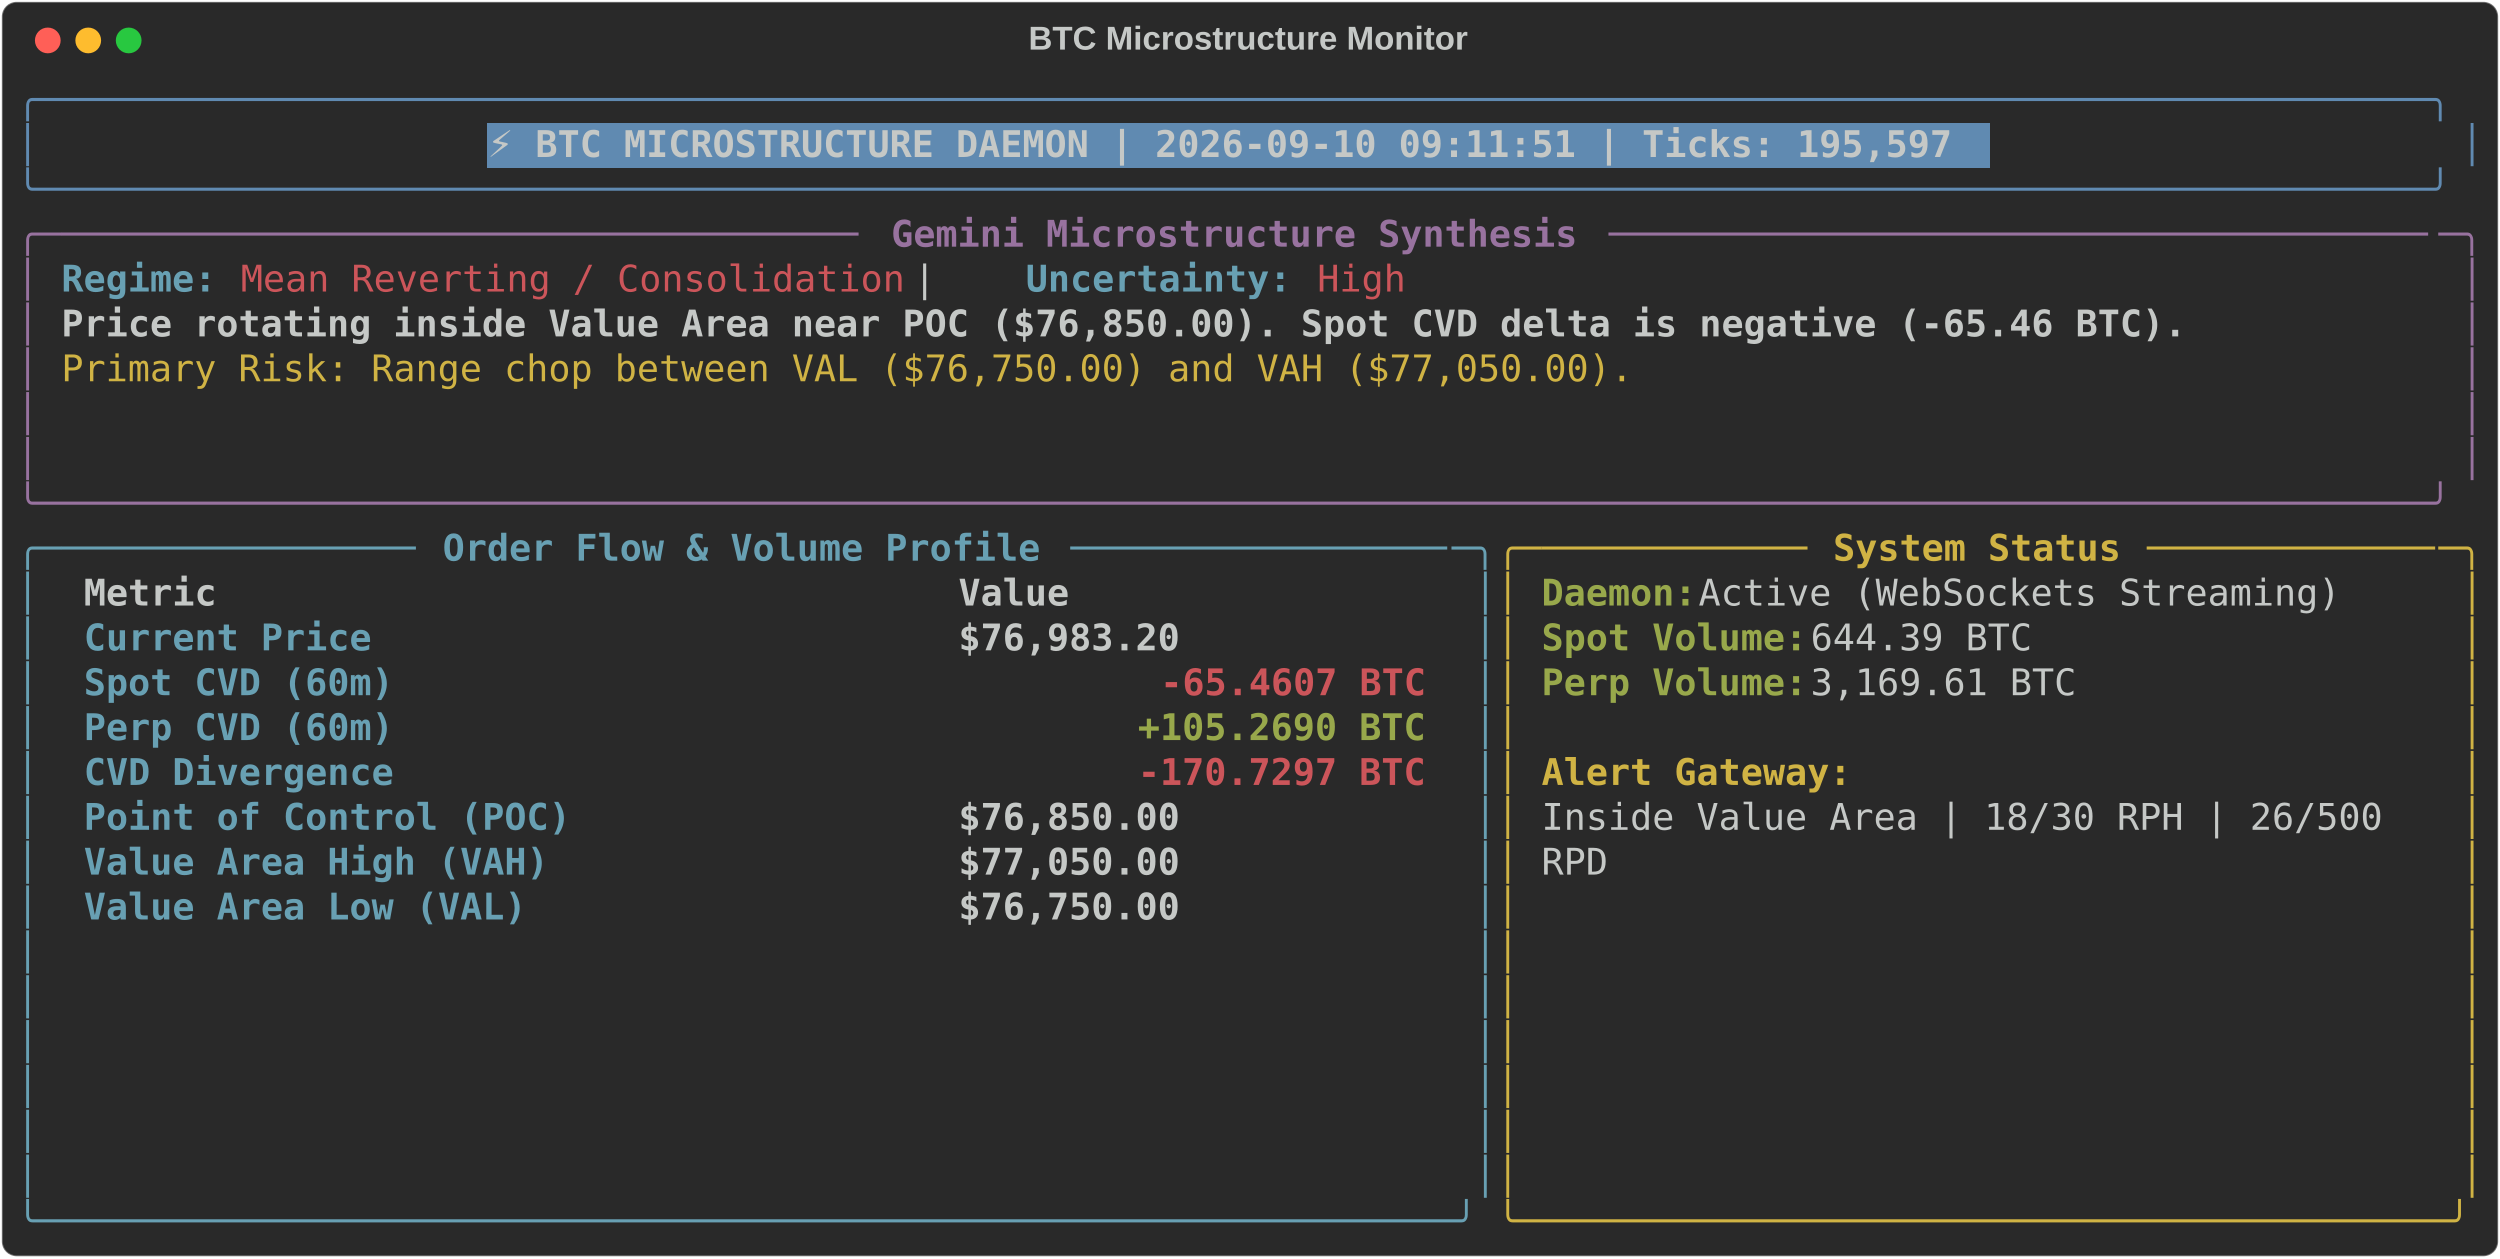
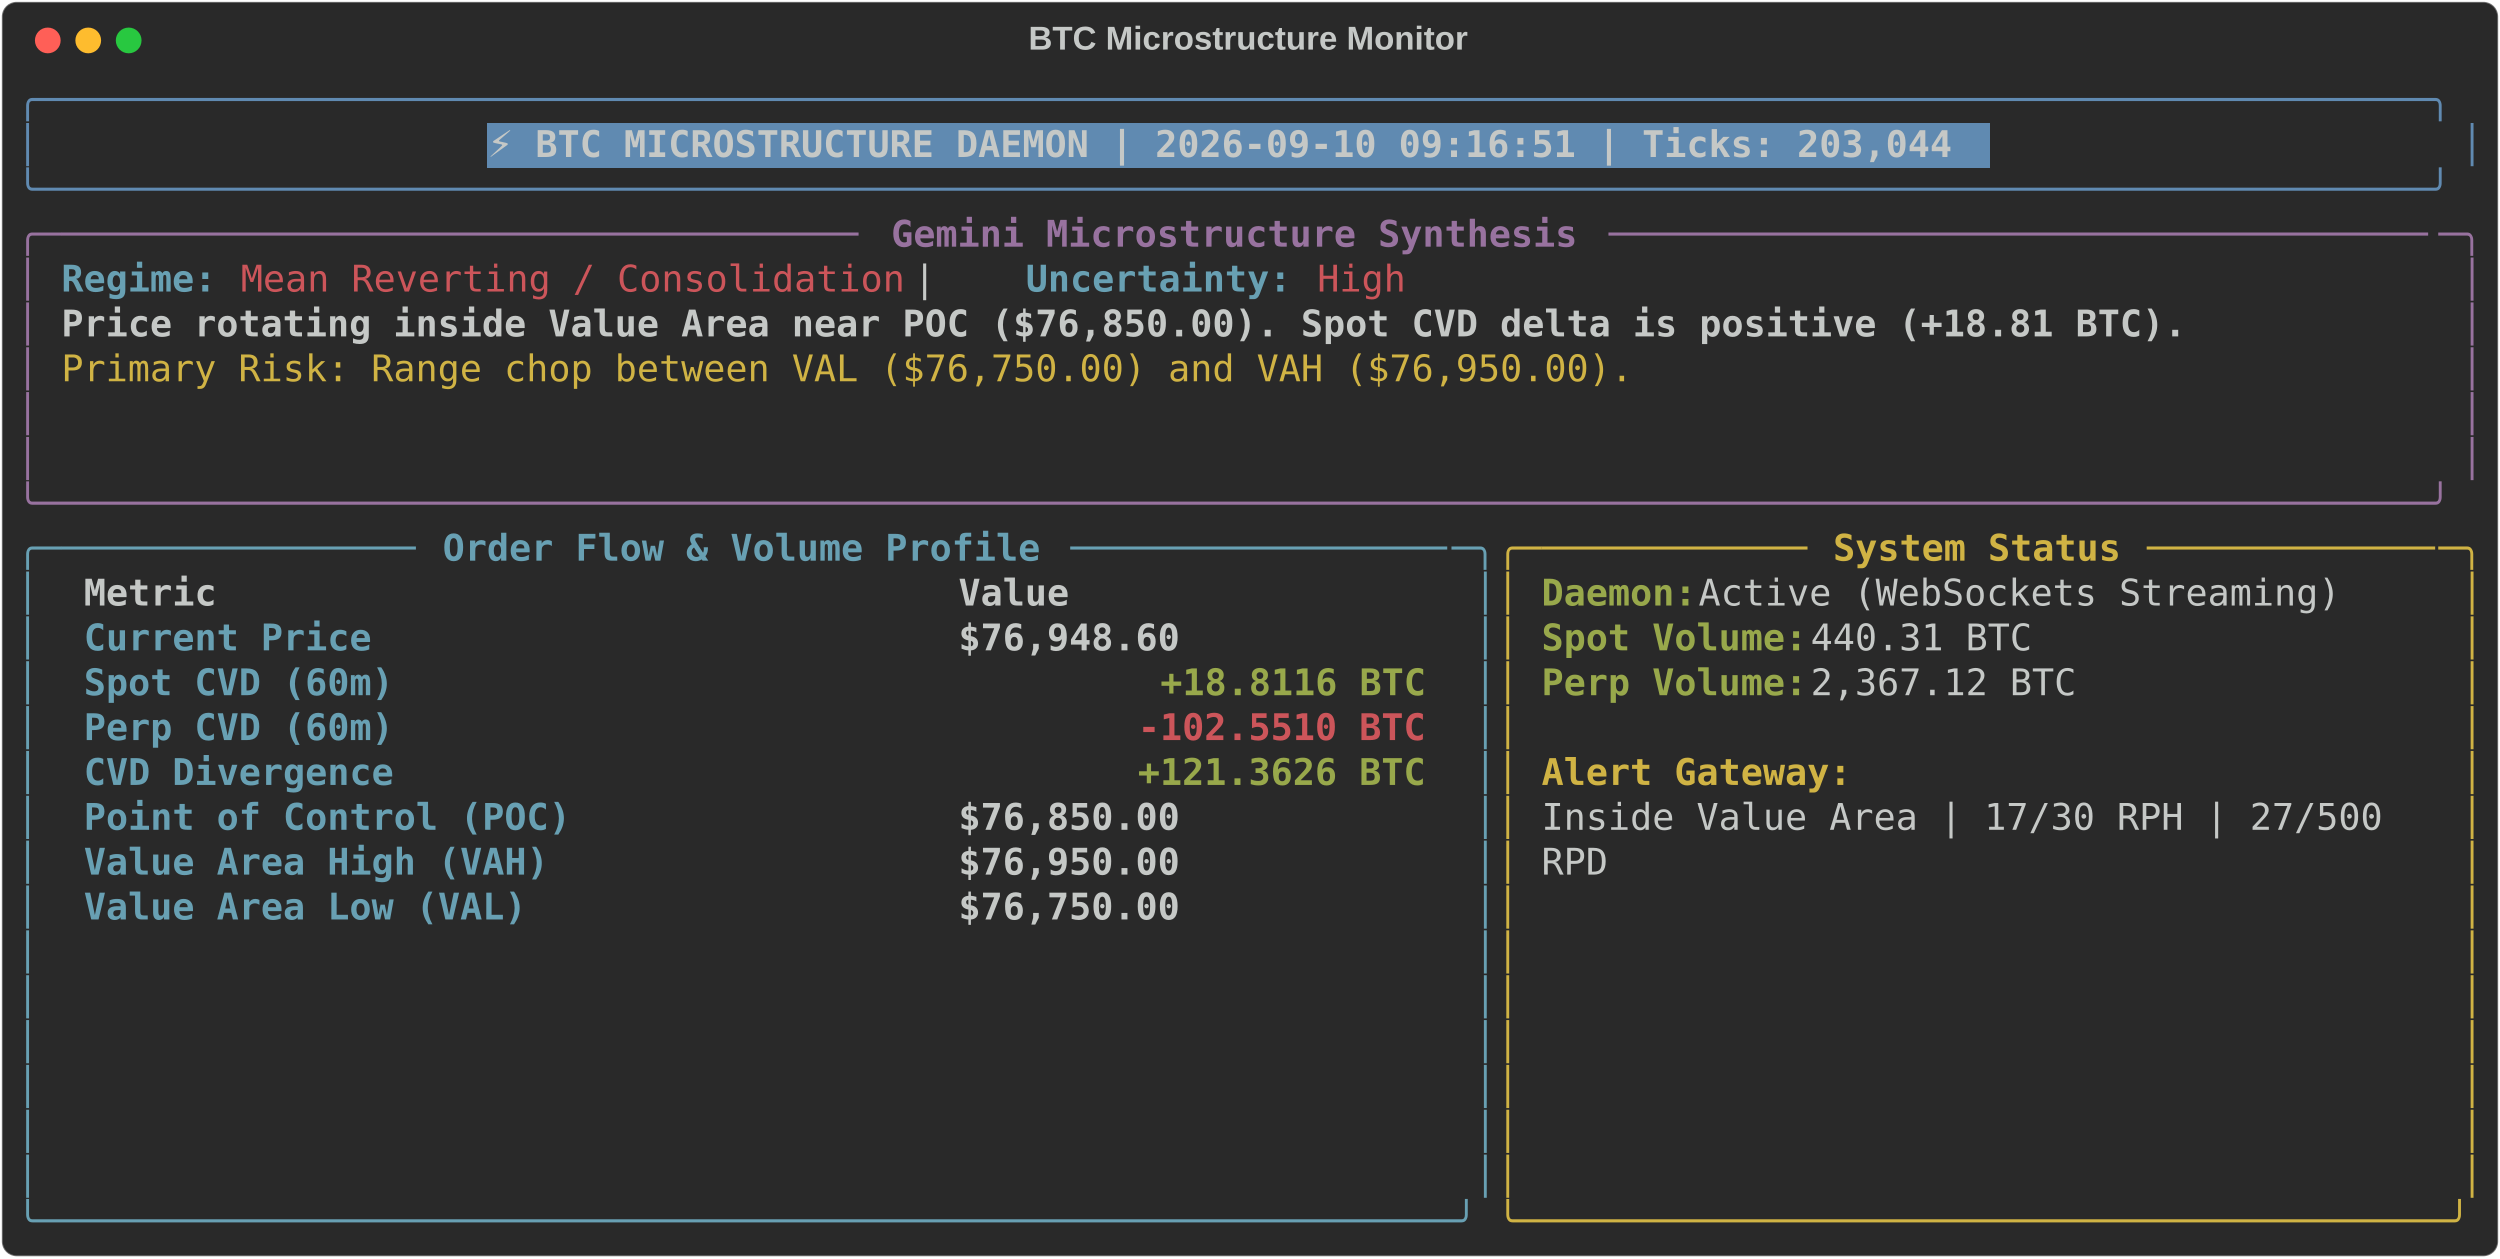
<svg xmlns="http://www.w3.org/2000/svg" class="rich-terminal" viewBox="0 0 1360 684.4">
  <style>

    @font-face {
        font-family: "Fira Code";
        src: local("FiraCode-Regular"),
                url("https://cdnjs.cloudflare.com/ajax/libs/firacode/6.2.0/woff2/FiraCode-Regular.woff2") format("woff2"),
                url("https://cdnjs.cloudflare.com/ajax/libs/firacode/6.2.0/woff/FiraCode-Regular.woff") format("woff");
        font-style: normal;
        font-weight: 400;
    }
    @font-face {
        font-family: "Fira Code";
        src: local("FiraCode-Bold"),
                url("https://cdnjs.cloudflare.com/ajax/libs/firacode/6.2.0/woff2/FiraCode-Bold.woff2") format("woff2"),
                url("https://cdnjs.cloudflare.com/ajax/libs/firacode/6.2.0/woff/FiraCode-Bold.woff") format("woff");
        font-style: bold;
        font-weight: 700;
    }

-     .terminal-762598257-matrix {
+     .terminal-4196422713-matrix {
        font-family: Fira Code, monospace;
        font-size: 20px;
        line-height: 24.4px;
        font-variant-east-asian: full-width;
    }

-     .terminal-762598257-title {
+     .terminal-4196422713-title {
        font-size: 18px;
        font-weight: bold;
        font-family: arial;
    }

-     .terminal-762598257-r1 { fill: #608ab1 }
- .terminal-762598257-r2 { fill: #c5c8c6 }
- .terminal-762598257-r3 { fill: #c5c8c6;font-weight: bold }
- .terminal-762598257-r4 { fill: #98729f }
- .terminal-762598257-r5 { fill: #98729f;font-weight: bold }
- .terminal-762598257-r6 { fill: #68a0b3;font-weight: bold }
- .terminal-762598257-r7 { fill: #cc555a }
- .terminal-762598257-r8 { fill: #d0b344 }
- .terminal-762598257-r9 { fill: #68a0b3 }
- .terminal-762598257-r10 { fill: #d0b344;font-weight: bold }
- .terminal-762598257-r11 { fill: #98a84b;font-weight: bold }
- .terminal-762598257-r12 { fill: #cc555a;font-weight: bold }
+     .terminal-4196422713-r1 { fill: #608ab1 }
+ .terminal-4196422713-r2 { fill: #c5c8c6 }
+ .terminal-4196422713-r3 { fill: #c5c8c6;font-weight: bold }
+ .terminal-4196422713-r4 { fill: #98729f }
+ .terminal-4196422713-r5 { fill: #98729f;font-weight: bold }
+ .terminal-4196422713-r6 { fill: #68a0b3;font-weight: bold }
+ .terminal-4196422713-r7 { fill: #cc555a }
+ .terminal-4196422713-r8 { fill: #d0b344 }
+ .terminal-4196422713-r9 { fill: #68a0b3 }
+ .terminal-4196422713-r10 { fill: #d0b344;font-weight: bold }
+ .terminal-4196422713-r11 { fill: #98a84b;font-weight: bold }
+ .terminal-4196422713-r12 { fill: #cc555a;font-weight: bold }
    </style>
  <defs>
-     <clipPath id="terminal-762598257-clip-terminal">
+     <clipPath id="terminal-4196422713-clip-terminal">
      <rect x="0" y="0" width="1341.0" height="633.4" />
    </clipPath>
-     <clipPath id="terminal-762598257-line-0">
+     <clipPath id="terminal-4196422713-line-0">
      <rect x="0" y="1.5" width="1342" height="24.65" />
    </clipPath>
-     <clipPath id="terminal-762598257-line-1">
+     <clipPath id="terminal-4196422713-line-1">
      <rect x="0" y="25.9" width="1342" height="24.65" />
    </clipPath>
-     <clipPath id="terminal-762598257-line-2">
+     <clipPath id="terminal-4196422713-line-2">
      <rect x="0" y="50.3" width="1342" height="24.65" />
    </clipPath>
-     <clipPath id="terminal-762598257-line-3">
+     <clipPath id="terminal-4196422713-line-3">
      <rect x="0" y="74.7" width="1342" height="24.65" />
    </clipPath>
-     <clipPath id="terminal-762598257-line-4">
+     <clipPath id="terminal-4196422713-line-4">
      <rect x="0" y="99.1" width="1342" height="24.65" />
    </clipPath>
-     <clipPath id="terminal-762598257-line-5">
+     <clipPath id="terminal-4196422713-line-5">
      <rect x="0" y="123.5" width="1342" height="24.65" />
    </clipPath>
-     <clipPath id="terminal-762598257-line-6">
+     <clipPath id="terminal-4196422713-line-6">
      <rect x="0" y="147.9" width="1342" height="24.65" />
    </clipPath>
-     <clipPath id="terminal-762598257-line-7">
+     <clipPath id="terminal-4196422713-line-7">
      <rect x="0" y="172.3" width="1342" height="24.65" />
    </clipPath>
-     <clipPath id="terminal-762598257-line-8">
+     <clipPath id="terminal-4196422713-line-8">
      <rect x="0" y="196.7" width="1342" height="24.65" />
    </clipPath>
-     <clipPath id="terminal-762598257-line-9">
+     <clipPath id="terminal-4196422713-line-9">
      <rect x="0" y="221.1" width="1342" height="24.65" />
    </clipPath>
-     <clipPath id="terminal-762598257-line-10">
+     <clipPath id="terminal-4196422713-line-10">
      <rect x="0" y="245.5" width="1342" height="24.65" />
    </clipPath>
-     <clipPath id="terminal-762598257-line-11">
+     <clipPath id="terminal-4196422713-line-11">
      <rect x="0" y="269.9" width="1342" height="24.65" />
    </clipPath>
-     <clipPath id="terminal-762598257-line-12">
+     <clipPath id="terminal-4196422713-line-12">
      <rect x="0" y="294.3" width="1342" height="24.65" />
    </clipPath>
-     <clipPath id="terminal-762598257-line-13">
+     <clipPath id="terminal-4196422713-line-13">
      <rect x="0" y="318.7" width="1342" height="24.65" />
    </clipPath>
-     <clipPath id="terminal-762598257-line-14">
+     <clipPath id="terminal-4196422713-line-14">
      <rect x="0" y="343.1" width="1342" height="24.65" />
    </clipPath>
-     <clipPath id="terminal-762598257-line-15">
+     <clipPath id="terminal-4196422713-line-15">
      <rect x="0" y="367.5" width="1342" height="24.65" />
    </clipPath>
-     <clipPath id="terminal-762598257-line-16">
+     <clipPath id="terminal-4196422713-line-16">
      <rect x="0" y="391.9" width="1342" height="24.65" />
    </clipPath>
-     <clipPath id="terminal-762598257-line-17">
+     <clipPath id="terminal-4196422713-line-17">
      <rect x="0" y="416.3" width="1342" height="24.65" />
    </clipPath>
-     <clipPath id="terminal-762598257-line-18">
+     <clipPath id="terminal-4196422713-line-18">
      <rect x="0" y="440.7" width="1342" height="24.65" />
    </clipPath>
-     <clipPath id="terminal-762598257-line-19">
+     <clipPath id="terminal-4196422713-line-19">
      <rect x="0" y="465.1" width="1342" height="24.65" />
    </clipPath>
-     <clipPath id="terminal-762598257-line-20">
+     <clipPath id="terminal-4196422713-line-20">
      <rect x="0" y="489.5" width="1342" height="24.65" />
    </clipPath>
-     <clipPath id="terminal-762598257-line-21">
+     <clipPath id="terminal-4196422713-line-21">
      <rect x="0" y="513.9" width="1342" height="24.65" />
    </clipPath>
-     <clipPath id="terminal-762598257-line-22">
+     <clipPath id="terminal-4196422713-line-22">
      <rect x="0" y="538.3" width="1342" height="24.65" />
    </clipPath>
-     <clipPath id="terminal-762598257-line-23">
+     <clipPath id="terminal-4196422713-line-23">
      <rect x="0" y="562.7" width="1342" height="24.65" />
    </clipPath>
-     <clipPath id="terminal-762598257-line-24">
+     <clipPath id="terminal-4196422713-line-24">
      <rect x="0" y="587.1" width="1342" height="24.65" />
    </clipPath>
  </defs>
  <rect fill="#292929" stroke="rgba(255,255,255,0.35)" stroke-width="1" x="1" y="1" width="1358" height="682.4" rx="8" />
-   <text class="terminal-762598257-title" fill="#c5c8c6" text-anchor="middle" x="679" y="27">BTC Microstructure Monitor</text>
+   <text class="terminal-4196422713-title" fill="#c5c8c6" text-anchor="middle" x="679" y="27">BTC Microstructure Monitor</text>
  <g transform="translate(26,22)">
    <circle cx="0" cy="0" r="7" fill="#ff5f57" />
    <circle cx="22" cy="0" r="7" fill="#febc2e" />
    <circle cx="44" cy="0" r="7" fill="#28c840" />
  </g>
-   <g transform="translate(9, 41)" clip-path="url(#terminal-762598257-clip-terminal)">
+   <g transform="translate(9, 41)" clip-path="url(#terminal-4196422713-clip-terminal)">
    <rect fill="#608ab1" x="256.2" y="25.9" width="817.4" height="24.65" shape-rendering="crispEdges" />
-     <g class="terminal-762598257-matrix">
-       <text class="terminal-762598257-r1" x="0" y="20" textLength="1342" clip-path="url(#terminal-762598257-line-0)">╭────────────────────────────────────────────────────────────────────────────────────────────────────────────╮</text>
-       <text class="terminal-762598257-r2" x="1342" y="20" textLength="12.2" clip-path="url(#terminal-762598257-line-0)">
- </text>
-       <text class="terminal-762598257-r1" x="0" y="44.4" textLength="12.2" clip-path="url(#terminal-762598257-line-1)">│</text>
-       <text class="terminal-762598257-r3" x="256.2" y="44.4" textLength="805.2" clip-path="url(#terminal-762598257-line-1)">⚡ BTC MICROSTRUCTURE DAEMON | 2026-09-10 09:11:51 | Ticks: 195,597</text>
-       <text class="terminal-762598257-r1" x="1329.8" y="44.4" textLength="12.2" clip-path="url(#terminal-762598257-line-1)">│</text>
-       <text class="terminal-762598257-r2" x="1342" y="44.4" textLength="12.2" clip-path="url(#terminal-762598257-line-1)">
- </text>
-       <text class="terminal-762598257-r1" x="0" y="68.8" textLength="1342" clip-path="url(#terminal-762598257-line-2)">╰────────────────────────────────────────────────────────────────────────────────────────────────────────────╯</text>
-       <text class="terminal-762598257-r2" x="1342" y="68.8" textLength="12.2" clip-path="url(#terminal-762598257-line-2)">
- </text>
-       <text class="terminal-762598257-r4" x="0" y="93.2" textLength="24.4" clip-path="url(#terminal-762598257-line-3)">╭─</text>
-       <text class="terminal-762598257-r4" x="24.4" y="93.2" textLength="439.2" clip-path="url(#terminal-762598257-line-3)">────────────────────────────────────</text>
-       <text class="terminal-762598257-r5" x="475.8" y="93.2" textLength="378.2" clip-path="url(#terminal-762598257-line-3)">Gemini Microstructure Synthesis</text>
-       <text class="terminal-762598257-r4" x="866.2" y="93.2" textLength="451.4" clip-path="url(#terminal-762598257-line-3)">─────────────────────────────────────</text>
-       <text class="terminal-762598257-r4" x="1317.6" y="93.2" textLength="24.4" clip-path="url(#terminal-762598257-line-3)">─╮</text>
-       <text class="terminal-762598257-r2" x="1342" y="93.2" textLength="12.2" clip-path="url(#terminal-762598257-line-3)">
- </text>
-       <text class="terminal-762598257-r4" x="0" y="117.6" textLength="12.2" clip-path="url(#terminal-762598257-line-4)">│</text>
-       <text class="terminal-762598257-r6" x="24.4" y="117.6" textLength="85.4" clip-path="url(#terminal-762598257-line-4)">Regime:</text>
-       <text class="terminal-762598257-r7" x="122" y="117.6" textLength="366" clip-path="url(#terminal-762598257-line-4)">Mean Reverting / Consolidation</text>
-       <text class="terminal-762598257-r2" x="488" y="117.6" textLength="61" clip-path="url(#terminal-762598257-line-4)">  |  </text>
-       <text class="terminal-762598257-r6" x="549" y="117.6" textLength="146.4" clip-path="url(#terminal-762598257-line-4)">Uncertainty:</text>
-       <text class="terminal-762598257-r7" x="707.6" y="117.6" textLength="48.8" clip-path="url(#terminal-762598257-line-4)">High</text>
-       <text class="terminal-762598257-r4" x="1329.8" y="117.6" textLength="12.2" clip-path="url(#terminal-762598257-line-4)">│</text>
-       <text class="terminal-762598257-r2" x="1342" y="117.6" textLength="12.2" clip-path="url(#terminal-762598257-line-4)">
- </text>
-       <text class="terminal-762598257-r4" x="0" y="142" textLength="12.2" clip-path="url(#terminal-762598257-line-5)">│</text>
-       <text class="terminal-762598257-r3" x="24.4" y="142" textLength="1171.2" clip-path="url(#terminal-762598257-line-5)">Price rotating inside Value Area near POC ($76,850.00). Spot CVD delta is negative (-65.46 BTC).</text>
-       <text class="terminal-762598257-r4" x="1329.8" y="142" textLength="12.2" clip-path="url(#terminal-762598257-line-5)">│</text>
-       <text class="terminal-762598257-r2" x="1342" y="142" textLength="12.2" clip-path="url(#terminal-762598257-line-5)">
- </text>
-       <text class="terminal-762598257-r4" x="0" y="166.4" textLength="12.2" clip-path="url(#terminal-762598257-line-6)">│</text>
-       <text class="terminal-762598257-r8" x="24.4" y="166.4" textLength="866.2" clip-path="url(#terminal-762598257-line-6)">Primary Risk: Range chop between VAL ($76,750.00) and VAH ($77,050.00).</text>
-       <text class="terminal-762598257-r4" x="1329.8" y="166.4" textLength="12.2" clip-path="url(#terminal-762598257-line-6)">│</text>
-       <text class="terminal-762598257-r2" x="1342" y="166.4" textLength="12.2" clip-path="url(#terminal-762598257-line-6)">
- </text>
-       <text class="terminal-762598257-r4" x="0" y="190.8" textLength="12.2" clip-path="url(#terminal-762598257-line-7)">│</text>
-       <text class="terminal-762598257-r4" x="1329.8" y="190.8" textLength="12.2" clip-path="url(#terminal-762598257-line-7)">│</text>
-       <text class="terminal-762598257-r2" x="1342" y="190.8" textLength="12.2" clip-path="url(#terminal-762598257-line-7)">
- </text>
-       <text class="terminal-762598257-r4" x="0" y="215.2" textLength="12.2" clip-path="url(#terminal-762598257-line-8)">│</text>
-       <text class="terminal-762598257-r4" x="1329.8" y="215.2" textLength="12.2" clip-path="url(#terminal-762598257-line-8)">│</text>
-       <text class="terminal-762598257-r2" x="1342" y="215.2" textLength="12.2" clip-path="url(#terminal-762598257-line-8)">
- </text>
-       <text class="terminal-762598257-r4" x="0" y="239.6" textLength="1342" clip-path="url(#terminal-762598257-line-9)">╰────────────────────────────────────────────────────────────────────────────────────────────────────────────╯</text>
-       <text class="terminal-762598257-r2" x="1342" y="239.6" textLength="12.2" clip-path="url(#terminal-762598257-line-9)">
- </text>
-       <text class="terminal-762598257-r9" x="0" y="264" textLength="24.4" clip-path="url(#terminal-762598257-line-10)">╭─</text>
-       <text class="terminal-762598257-r9" x="24.4" y="264" textLength="195.2" clip-path="url(#terminal-762598257-line-10)">────────────────</text>
-       <text class="terminal-762598257-r6" x="231.8" y="264" textLength="329.4" clip-path="url(#terminal-762598257-line-10)">Order Flow &amp; Volume Profile</text>
-       <text class="terminal-762598257-r9" x="573.4" y="264" textLength="207.4" clip-path="url(#terminal-762598257-line-10)">─────────────────</text>
-       <text class="terminal-762598257-r9" x="780.8" y="264" textLength="24.4" clip-path="url(#terminal-762598257-line-10)">─╮</text>
-       <text class="terminal-762598257-r8" x="805.2" y="264" textLength="24.4" clip-path="url(#terminal-762598257-line-10)">╭─</text>
-       <text class="terminal-762598257-r8" x="829.6" y="264" textLength="146.4" clip-path="url(#terminal-762598257-line-10)">────────────</text>
-       <text class="terminal-762598257-r10" x="988.2" y="264" textLength="158.6" clip-path="url(#terminal-762598257-line-10)">System Status</text>
-       <text class="terminal-762598257-r8" x="1159" y="264" textLength="158.6" clip-path="url(#terminal-762598257-line-10)">─────────────</text>
-       <text class="terminal-762598257-r8" x="1317.6" y="264" textLength="24.4" clip-path="url(#terminal-762598257-line-10)">─╮</text>
-       <text class="terminal-762598257-r2" x="1342" y="264" textLength="12.2" clip-path="url(#terminal-762598257-line-10)">
- </text>
-       <text class="terminal-762598257-r9" x="0" y="288.4" textLength="12.2" clip-path="url(#terminal-762598257-line-11)">│</text>
-       <text class="terminal-762598257-r3" x="36.6" y="288.4" textLength="451.4" clip-path="url(#terminal-762598257-line-11)">Metric                               </text>
-       <text class="terminal-762598257-r3" x="512.4" y="288.4" textLength="256.2" clip-path="url(#terminal-762598257-line-11)">                Value</text>
-       <text class="terminal-762598257-r9" x="793" y="288.4" textLength="12.2" clip-path="url(#terminal-762598257-line-11)">│</text>
-       <text class="terminal-762598257-r8" x="805.2" y="288.4" textLength="12.2" clip-path="url(#terminal-762598257-line-11)">│</text>
-       <text class="terminal-762598257-r11" x="829.6" y="288.4" textLength="85.4" clip-path="url(#terminal-762598257-line-11)">Daemon:</text>
-       <text class="terminal-762598257-r2" x="915" y="288.4" textLength="366" clip-path="url(#terminal-762598257-line-11)"> Active (WebSockets Streaming)</text>
-       <text class="terminal-762598257-r8" x="1329.8" y="288.4" textLength="12.2" clip-path="url(#terminal-762598257-line-11)">│</text>
-       <text class="terminal-762598257-r2" x="1342" y="288.4" textLength="12.2" clip-path="url(#terminal-762598257-line-11)">
- </text>
-       <text class="terminal-762598257-r9" x="0" y="312.8" textLength="12.2" clip-path="url(#terminal-762598257-line-12)">│</text>
-       <text class="terminal-762598257-r6" x="36.6" y="312.8" textLength="451.4" clip-path="url(#terminal-762598257-line-12)">Current Price                        </text>
-       <text class="terminal-762598257-r3" x="512.4" y="312.8" textLength="256.2" clip-path="url(#terminal-762598257-line-12)">           $76,983.20</text>
-       <text class="terminal-762598257-r9" x="793" y="312.8" textLength="12.2" clip-path="url(#terminal-762598257-line-12)">│</text>
-       <text class="terminal-762598257-r8" x="805.2" y="312.8" textLength="12.2" clip-path="url(#terminal-762598257-line-12)">│</text>
-       <text class="terminal-762598257-r11" x="829.6" y="312.8" textLength="146.4" clip-path="url(#terminal-762598257-line-12)">Spot Volume:</text>
-       <text class="terminal-762598257-r2" x="976" y="312.8" textLength="134.2" clip-path="url(#terminal-762598257-line-12)"> 644.39 BTC</text>
-       <text class="terminal-762598257-r8" x="1329.8" y="312.8" textLength="12.2" clip-path="url(#terminal-762598257-line-12)">│</text>
-       <text class="terminal-762598257-r2" x="1342" y="312.8" textLength="12.2" clip-path="url(#terminal-762598257-line-12)">
- </text>
-       <text class="terminal-762598257-r9" x="0" y="337.2" textLength="12.2" clip-path="url(#terminal-762598257-line-13)">│</text>
-       <text class="terminal-762598257-r6" x="36.6" y="337.2" textLength="451.4" clip-path="url(#terminal-762598257-line-13)">Spot CVD (60m)                       </text>
-       <text class="terminal-762598257-r12" x="622.2" y="337.2" textLength="146.4" clip-path="url(#terminal-762598257-line-13)">-65.4607 BTC</text>
-       <text class="terminal-762598257-r9" x="793" y="337.2" textLength="12.2" clip-path="url(#terminal-762598257-line-13)">│</text>
-       <text class="terminal-762598257-r8" x="805.2" y="337.2" textLength="12.2" clip-path="url(#terminal-762598257-line-13)">│</text>
-       <text class="terminal-762598257-r11" x="829.6" y="337.2" textLength="146.4" clip-path="url(#terminal-762598257-line-13)">Perp Volume:</text>
-       <text class="terminal-762598257-r2" x="976" y="337.2" textLength="158.6" clip-path="url(#terminal-762598257-line-13)"> 3,169.61 BTC</text>
-       <text class="terminal-762598257-r8" x="1329.8" y="337.2" textLength="12.2" clip-path="url(#terminal-762598257-line-13)">│</text>
-       <text class="terminal-762598257-r2" x="1342" y="337.2" textLength="12.2" clip-path="url(#terminal-762598257-line-13)">
- </text>
-       <text class="terminal-762598257-r9" x="0" y="361.6" textLength="12.2" clip-path="url(#terminal-762598257-line-14)">│</text>
-       <text class="terminal-762598257-r6" x="36.6" y="361.6" textLength="451.4" clip-path="url(#terminal-762598257-line-14)">Perp CVD (60m)                       </text>
-       <text class="terminal-762598257-r11" x="610" y="361.6" textLength="158.6" clip-path="url(#terminal-762598257-line-14)">+105.2690 BTC</text>
-       <text class="terminal-762598257-r9" x="793" y="361.6" textLength="12.2" clip-path="url(#terminal-762598257-line-14)">│</text>
-       <text class="terminal-762598257-r8" x="805.2" y="361.6" textLength="12.2" clip-path="url(#terminal-762598257-line-14)">│</text>
-       <text class="terminal-762598257-r8" x="1329.8" y="361.6" textLength="12.2" clip-path="url(#terminal-762598257-line-14)">│</text>
-       <text class="terminal-762598257-r2" x="1342" y="361.6" textLength="12.2" clip-path="url(#terminal-762598257-line-14)">
- </text>
-       <text class="terminal-762598257-r9" x="0" y="386" textLength="12.2" clip-path="url(#terminal-762598257-line-15)">│</text>
-       <text class="terminal-762598257-r6" x="36.6" y="386" textLength="451.4" clip-path="url(#terminal-762598257-line-15)">CVD Divergence                       </text>
-       <text class="terminal-762598257-r12" x="610" y="386" textLength="158.6" clip-path="url(#terminal-762598257-line-15)">-170.7297 BTC</text>
-       <text class="terminal-762598257-r9" x="793" y="386" textLength="12.2" clip-path="url(#terminal-762598257-line-15)">│</text>
-       <text class="terminal-762598257-r8" x="805.2" y="386" textLength="12.2" clip-path="url(#terminal-762598257-line-15)">│</text>
-       <text class="terminal-762598257-r10" x="829.6" y="386" textLength="170.8" clip-path="url(#terminal-762598257-line-15)">Alert Gateway:</text>
-       <text class="terminal-762598257-r8" x="1329.8" y="386" textLength="12.2" clip-path="url(#terminal-762598257-line-15)">│</text>
-       <text class="terminal-762598257-r2" x="1342" y="386" textLength="12.2" clip-path="url(#terminal-762598257-line-15)">
- </text>
-       <text class="terminal-762598257-r9" x="0" y="410.4" textLength="12.2" clip-path="url(#terminal-762598257-line-16)">│</text>
-       <text class="terminal-762598257-r6" x="36.6" y="410.4" textLength="451.4" clip-path="url(#terminal-762598257-line-16)">Point of Control (POC)               </text>
-       <text class="terminal-762598257-r3" x="512.4" y="410.4" textLength="256.2" clip-path="url(#terminal-762598257-line-16)">           $76,850.00</text>
-       <text class="terminal-762598257-r9" x="793" y="410.4" textLength="12.2" clip-path="url(#terminal-762598257-line-16)">│</text>
-       <text class="terminal-762598257-r8" x="805.2" y="410.4" textLength="12.2" clip-path="url(#terminal-762598257-line-16)">│</text>
-       <text class="terminal-762598257-r2" x="829.6" y="410.4" textLength="475.8" clip-path="url(#terminal-762598257-line-16)">Inside Value Area | 18/30 RPH | 26/500 </text>
-       <text class="terminal-762598257-r8" x="1329.8" y="410.4" textLength="12.2" clip-path="url(#terminal-762598257-line-16)">│</text>
-       <text class="terminal-762598257-r2" x="1342" y="410.4" textLength="12.2" clip-path="url(#terminal-762598257-line-16)">
- </text>
-       <text class="terminal-762598257-r9" x="0" y="434.8" textLength="12.2" clip-path="url(#terminal-762598257-line-17)">│</text>
-       <text class="terminal-762598257-r6" x="36.6" y="434.8" textLength="451.4" clip-path="url(#terminal-762598257-line-17)">Value Area High (VAH)                </text>
-       <text class="terminal-762598257-r3" x="512.4" y="434.8" textLength="256.2" clip-path="url(#terminal-762598257-line-17)">           $77,050.00</text>
-       <text class="terminal-762598257-r9" x="793" y="434.8" textLength="12.2" clip-path="url(#terminal-762598257-line-17)">│</text>
-       <text class="terminal-762598257-r8" x="805.2" y="434.8" textLength="12.2" clip-path="url(#terminal-762598257-line-17)">│</text>
-       <text class="terminal-762598257-r2" x="829.6" y="434.8" textLength="36.6" clip-path="url(#terminal-762598257-line-17)">RPD</text>
-       <text class="terminal-762598257-r8" x="1329.8" y="434.8" textLength="12.2" clip-path="url(#terminal-762598257-line-17)">│</text>
-       <text class="terminal-762598257-r2" x="1342" y="434.8" textLength="12.2" clip-path="url(#terminal-762598257-line-17)">
- </text>
-       <text class="terminal-762598257-r9" x="0" y="459.2" textLength="12.2" clip-path="url(#terminal-762598257-line-18)">│</text>
-       <text class="terminal-762598257-r6" x="36.6" y="459.2" textLength="451.4" clip-path="url(#terminal-762598257-line-18)">Value Area Low (VAL)                 </text>
-       <text class="terminal-762598257-r3" x="512.4" y="459.2" textLength="256.2" clip-path="url(#terminal-762598257-line-18)">           $76,750.00</text>
-       <text class="terminal-762598257-r9" x="793" y="459.2" textLength="12.2" clip-path="url(#terminal-762598257-line-18)">│</text>
-       <text class="terminal-762598257-r8" x="805.2" y="459.2" textLength="12.2" clip-path="url(#terminal-762598257-line-18)">│</text>
-       <text class="terminal-762598257-r8" x="1329.8" y="459.2" textLength="12.2" clip-path="url(#terminal-762598257-line-18)">│</text>
-       <text class="terminal-762598257-r2" x="1342" y="459.2" textLength="12.2" clip-path="url(#terminal-762598257-line-18)">
- </text>
-       <text class="terminal-762598257-r9" x="0" y="483.6" textLength="12.2" clip-path="url(#terminal-762598257-line-19)">│</text>
-       <text class="terminal-762598257-r9" x="793" y="483.6" textLength="12.2" clip-path="url(#terminal-762598257-line-19)">│</text>
-       <text class="terminal-762598257-r8" x="805.2" y="483.6" textLength="12.2" clip-path="url(#terminal-762598257-line-19)">│</text>
-       <text class="terminal-762598257-r8" x="1329.8" y="483.6" textLength="12.2" clip-path="url(#terminal-762598257-line-19)">│</text>
-       <text class="terminal-762598257-r2" x="1342" y="483.6" textLength="12.2" clip-path="url(#terminal-762598257-line-19)">
- </text>
-       <text class="terminal-762598257-r9" x="0" y="508" textLength="12.2" clip-path="url(#terminal-762598257-line-20)">│</text>
-       <text class="terminal-762598257-r9" x="793" y="508" textLength="12.2" clip-path="url(#terminal-762598257-line-20)">│</text>
-       <text class="terminal-762598257-r8" x="805.2" y="508" textLength="12.2" clip-path="url(#terminal-762598257-line-20)">│</text>
-       <text class="terminal-762598257-r8" x="1329.8" y="508" textLength="12.2" clip-path="url(#terminal-762598257-line-20)">│</text>
-       <text class="terminal-762598257-r2" x="1342" y="508" textLength="12.2" clip-path="url(#terminal-762598257-line-20)">
- </text>
-       <text class="terminal-762598257-r9" x="0" y="532.4" textLength="12.2" clip-path="url(#terminal-762598257-line-21)">│</text>
-       <text class="terminal-762598257-r9" x="793" y="532.4" textLength="12.2" clip-path="url(#terminal-762598257-line-21)">│</text>
-       <text class="terminal-762598257-r8" x="805.2" y="532.4" textLength="12.2" clip-path="url(#terminal-762598257-line-21)">│</text>
-       <text class="terminal-762598257-r8" x="1329.8" y="532.4" textLength="12.2" clip-path="url(#terminal-762598257-line-21)">│</text>
-       <text class="terminal-762598257-r2" x="1342" y="532.4" textLength="12.2" clip-path="url(#terminal-762598257-line-21)">
- </text>
-       <text class="terminal-762598257-r9" x="0" y="556.8" textLength="12.2" clip-path="url(#terminal-762598257-line-22)">│</text>
-       <text class="terminal-762598257-r9" x="793" y="556.8" textLength="12.2" clip-path="url(#terminal-762598257-line-22)">│</text>
-       <text class="terminal-762598257-r8" x="805.2" y="556.8" textLength="12.2" clip-path="url(#terminal-762598257-line-22)">│</text>
-       <text class="terminal-762598257-r8" x="1329.8" y="556.8" textLength="12.2" clip-path="url(#terminal-762598257-line-22)">│</text>
-       <text class="terminal-762598257-r2" x="1342" y="556.8" textLength="12.2" clip-path="url(#terminal-762598257-line-22)">
- </text>
-       <text class="terminal-762598257-r9" x="0" y="581.2" textLength="12.2" clip-path="url(#terminal-762598257-line-23)">│</text>
-       <text class="terminal-762598257-r9" x="793" y="581.2" textLength="12.2" clip-path="url(#terminal-762598257-line-23)">│</text>
-       <text class="terminal-762598257-r8" x="805.2" y="581.2" textLength="12.2" clip-path="url(#terminal-762598257-line-23)">│</text>
-       <text class="terminal-762598257-r8" x="1329.8" y="581.2" textLength="12.2" clip-path="url(#terminal-762598257-line-23)">│</text>
-       <text class="terminal-762598257-r2" x="1342" y="581.2" textLength="12.2" clip-path="url(#terminal-762598257-line-23)">
- </text>
-       <text class="terminal-762598257-r9" x="0" y="605.6" textLength="12.2" clip-path="url(#terminal-762598257-line-24)">│</text>
-       <text class="terminal-762598257-r9" x="793" y="605.6" textLength="12.2" clip-path="url(#terminal-762598257-line-24)">│</text>
-       <text class="terminal-762598257-r8" x="805.2" y="605.6" textLength="12.2" clip-path="url(#terminal-762598257-line-24)">│</text>
-       <text class="terminal-762598257-r8" x="1329.8" y="605.6" textLength="12.2" clip-path="url(#terminal-762598257-line-24)">│</text>
-       <text class="terminal-762598257-r2" x="1342" y="605.6" textLength="12.2" clip-path="url(#terminal-762598257-line-24)">
- </text>
-       <text class="terminal-762598257-r9" x="0" y="630" textLength="805.2" clip-path="url(#terminal-762598257-line-25)">╰────────────────────────────────────────────────────────────────╯</text>
-       <text class="terminal-762598257-r8" x="805.2" y="630" textLength="536.8" clip-path="url(#terminal-762598257-line-25)">╰──────────────────────────────────────────╯</text>
-       <text class="terminal-762598257-r2" x="1342" y="630" textLength="12.2" clip-path="url(#terminal-762598257-line-25)">
+     <g class="terminal-4196422713-matrix">
+       <text class="terminal-4196422713-r1" x="0" y="20" textLength="1342" clip-path="url(#terminal-4196422713-line-0)">╭────────────────────────────────────────────────────────────────────────────────────────────────────────────╮</text>
+       <text class="terminal-4196422713-r2" x="1342" y="20" textLength="12.2" clip-path="url(#terminal-4196422713-line-0)">
+ </text>
+       <text class="terminal-4196422713-r1" x="0" y="44.4" textLength="12.2" clip-path="url(#terminal-4196422713-line-1)">│</text>
+       <text class="terminal-4196422713-r3" x="256.2" y="44.4" textLength="805.2" clip-path="url(#terminal-4196422713-line-1)">⚡ BTC MICROSTRUCTURE DAEMON | 2026-09-10 09:16:51 | Ticks: 203,044</text>
+       <text class="terminal-4196422713-r1" x="1329.8" y="44.4" textLength="12.2" clip-path="url(#terminal-4196422713-line-1)">│</text>
+       <text class="terminal-4196422713-r2" x="1342" y="44.4" textLength="12.2" clip-path="url(#terminal-4196422713-line-1)">
+ </text>
+       <text class="terminal-4196422713-r1" x="0" y="68.8" textLength="1342" clip-path="url(#terminal-4196422713-line-2)">╰────────────────────────────────────────────────────────────────────────────────────────────────────────────╯</text>
+       <text class="terminal-4196422713-r2" x="1342" y="68.8" textLength="12.2" clip-path="url(#terminal-4196422713-line-2)">
+ </text>
+       <text class="terminal-4196422713-r4" x="0" y="93.2" textLength="24.4" clip-path="url(#terminal-4196422713-line-3)">╭─</text>
+       <text class="terminal-4196422713-r4" x="24.4" y="93.2" textLength="439.2" clip-path="url(#terminal-4196422713-line-3)">────────────────────────────────────</text>
+       <text class="terminal-4196422713-r5" x="475.8" y="93.2" textLength="378.2" clip-path="url(#terminal-4196422713-line-3)">Gemini Microstructure Synthesis</text>
+       <text class="terminal-4196422713-r4" x="866.2" y="93.2" textLength="451.4" clip-path="url(#terminal-4196422713-line-3)">─────────────────────────────────────</text>
+       <text class="terminal-4196422713-r4" x="1317.6" y="93.2" textLength="24.4" clip-path="url(#terminal-4196422713-line-3)">─╮</text>
+       <text class="terminal-4196422713-r2" x="1342" y="93.2" textLength="12.2" clip-path="url(#terminal-4196422713-line-3)">
+ </text>
+       <text class="terminal-4196422713-r4" x="0" y="117.6" textLength="12.2" clip-path="url(#terminal-4196422713-line-4)">│</text>
+       <text class="terminal-4196422713-r6" x="24.4" y="117.6" textLength="85.4" clip-path="url(#terminal-4196422713-line-4)">Regime:</text>
+       <text class="terminal-4196422713-r7" x="122" y="117.6" textLength="366" clip-path="url(#terminal-4196422713-line-4)">Mean Reverting / Consolidation</text>
+       <text class="terminal-4196422713-r2" x="488" y="117.6" textLength="61" clip-path="url(#terminal-4196422713-line-4)">  |  </text>
+       <text class="terminal-4196422713-r6" x="549" y="117.6" textLength="146.4" clip-path="url(#terminal-4196422713-line-4)">Uncertainty:</text>
+       <text class="terminal-4196422713-r7" x="707.6" y="117.6" textLength="48.8" clip-path="url(#terminal-4196422713-line-4)">High</text>
+       <text class="terminal-4196422713-r4" x="1329.8" y="117.6" textLength="12.2" clip-path="url(#terminal-4196422713-line-4)">│</text>
+       <text class="terminal-4196422713-r2" x="1342" y="117.6" textLength="12.2" clip-path="url(#terminal-4196422713-line-4)">
+ </text>
+       <text class="terminal-4196422713-r4" x="0" y="142" textLength="12.2" clip-path="url(#terminal-4196422713-line-5)">│</text>
+       <text class="terminal-4196422713-r3" x="24.4" y="142" textLength="1171.2" clip-path="url(#terminal-4196422713-line-5)">Price rotating inside Value Area near POC ($76,850.00). Spot CVD delta is positive (+18.81 BTC).</text>
+       <text class="terminal-4196422713-r4" x="1329.8" y="142" textLength="12.2" clip-path="url(#terminal-4196422713-line-5)">│</text>
+       <text class="terminal-4196422713-r2" x="1342" y="142" textLength="12.2" clip-path="url(#terminal-4196422713-line-5)">
+ </text>
+       <text class="terminal-4196422713-r4" x="0" y="166.4" textLength="12.2" clip-path="url(#terminal-4196422713-line-6)">│</text>
+       <text class="terminal-4196422713-r8" x="24.4" y="166.4" textLength="866.2" clip-path="url(#terminal-4196422713-line-6)">Primary Risk: Range chop between VAL ($76,750.00) and VAH ($76,950.00).</text>
+       <text class="terminal-4196422713-r4" x="1329.8" y="166.4" textLength="12.2" clip-path="url(#terminal-4196422713-line-6)">│</text>
+       <text class="terminal-4196422713-r2" x="1342" y="166.4" textLength="12.2" clip-path="url(#terminal-4196422713-line-6)">
+ </text>
+       <text class="terminal-4196422713-r4" x="0" y="190.8" textLength="12.2" clip-path="url(#terminal-4196422713-line-7)">│</text>
+       <text class="terminal-4196422713-r4" x="1329.8" y="190.8" textLength="12.2" clip-path="url(#terminal-4196422713-line-7)">│</text>
+       <text class="terminal-4196422713-r2" x="1342" y="190.8" textLength="12.2" clip-path="url(#terminal-4196422713-line-7)">
+ </text>
+       <text class="terminal-4196422713-r4" x="0" y="215.2" textLength="12.2" clip-path="url(#terminal-4196422713-line-8)">│</text>
+       <text class="terminal-4196422713-r4" x="1329.8" y="215.2" textLength="12.2" clip-path="url(#terminal-4196422713-line-8)">│</text>
+       <text class="terminal-4196422713-r2" x="1342" y="215.2" textLength="12.2" clip-path="url(#terminal-4196422713-line-8)">
+ </text>
+       <text class="terminal-4196422713-r4" x="0" y="239.6" textLength="1342" clip-path="url(#terminal-4196422713-line-9)">╰────────────────────────────────────────────────────────────────────────────────────────────────────────────╯</text>
+       <text class="terminal-4196422713-r2" x="1342" y="239.6" textLength="12.2" clip-path="url(#terminal-4196422713-line-9)">
+ </text>
+       <text class="terminal-4196422713-r9" x="0" y="264" textLength="24.4" clip-path="url(#terminal-4196422713-line-10)">╭─</text>
+       <text class="terminal-4196422713-r9" x="24.4" y="264" textLength="195.2" clip-path="url(#terminal-4196422713-line-10)">────────────────</text>
+       <text class="terminal-4196422713-r6" x="231.8" y="264" textLength="329.4" clip-path="url(#terminal-4196422713-line-10)">Order Flow &amp; Volume Profile</text>
+       <text class="terminal-4196422713-r9" x="573.4" y="264" textLength="207.4" clip-path="url(#terminal-4196422713-line-10)">─────────────────</text>
+       <text class="terminal-4196422713-r9" x="780.8" y="264" textLength="24.4" clip-path="url(#terminal-4196422713-line-10)">─╮</text>
+       <text class="terminal-4196422713-r8" x="805.2" y="264" textLength="24.4" clip-path="url(#terminal-4196422713-line-10)">╭─</text>
+       <text class="terminal-4196422713-r8" x="829.6" y="264" textLength="146.4" clip-path="url(#terminal-4196422713-line-10)">────────────</text>
+       <text class="terminal-4196422713-r10" x="988.2" y="264" textLength="158.6" clip-path="url(#terminal-4196422713-line-10)">System Status</text>
+       <text class="terminal-4196422713-r8" x="1159" y="264" textLength="158.6" clip-path="url(#terminal-4196422713-line-10)">─────────────</text>
+       <text class="terminal-4196422713-r8" x="1317.6" y="264" textLength="24.4" clip-path="url(#terminal-4196422713-line-10)">─╮</text>
+       <text class="terminal-4196422713-r2" x="1342" y="264" textLength="12.2" clip-path="url(#terminal-4196422713-line-10)">
+ </text>
+       <text class="terminal-4196422713-r9" x="0" y="288.4" textLength="12.2" clip-path="url(#terminal-4196422713-line-11)">│</text>
+       <text class="terminal-4196422713-r3" x="36.6" y="288.4" textLength="451.4" clip-path="url(#terminal-4196422713-line-11)">Metric                               </text>
+       <text class="terminal-4196422713-r3" x="512.4" y="288.4" textLength="256.2" clip-path="url(#terminal-4196422713-line-11)">                Value</text>
+       <text class="terminal-4196422713-r9" x="793" y="288.4" textLength="12.2" clip-path="url(#terminal-4196422713-line-11)">│</text>
+       <text class="terminal-4196422713-r8" x="805.2" y="288.4" textLength="12.2" clip-path="url(#terminal-4196422713-line-11)">│</text>
+       <text class="terminal-4196422713-r11" x="829.6" y="288.4" textLength="85.4" clip-path="url(#terminal-4196422713-line-11)">Daemon:</text>
+       <text class="terminal-4196422713-r2" x="915" y="288.4" textLength="366" clip-path="url(#terminal-4196422713-line-11)"> Active (WebSockets Streaming)</text>
+       <text class="terminal-4196422713-r8" x="1329.8" y="288.4" textLength="12.2" clip-path="url(#terminal-4196422713-line-11)">│</text>
+       <text class="terminal-4196422713-r2" x="1342" y="288.4" textLength="12.2" clip-path="url(#terminal-4196422713-line-11)">
+ </text>
+       <text class="terminal-4196422713-r9" x="0" y="312.8" textLength="12.2" clip-path="url(#terminal-4196422713-line-12)">│</text>
+       <text class="terminal-4196422713-r6" x="36.6" y="312.8" textLength="451.4" clip-path="url(#terminal-4196422713-line-12)">Current Price                        </text>
+       <text class="terminal-4196422713-r3" x="512.4" y="312.8" textLength="256.2" clip-path="url(#terminal-4196422713-line-12)">           $76,948.60</text>
+       <text class="terminal-4196422713-r9" x="793" y="312.8" textLength="12.2" clip-path="url(#terminal-4196422713-line-12)">│</text>
+       <text class="terminal-4196422713-r8" x="805.2" y="312.8" textLength="12.2" clip-path="url(#terminal-4196422713-line-12)">│</text>
+       <text class="terminal-4196422713-r11" x="829.6" y="312.8" textLength="146.4" clip-path="url(#terminal-4196422713-line-12)">Spot Volume:</text>
+       <text class="terminal-4196422713-r2" x="976" y="312.8" textLength="134.2" clip-path="url(#terminal-4196422713-line-12)"> 440.31 BTC</text>
+       <text class="terminal-4196422713-r8" x="1329.8" y="312.8" textLength="12.2" clip-path="url(#terminal-4196422713-line-12)">│</text>
+       <text class="terminal-4196422713-r2" x="1342" y="312.8" textLength="12.2" clip-path="url(#terminal-4196422713-line-12)">
+ </text>
+       <text class="terminal-4196422713-r9" x="0" y="337.2" textLength="12.2" clip-path="url(#terminal-4196422713-line-13)">│</text>
+       <text class="terminal-4196422713-r6" x="36.6" y="337.2" textLength="451.4" clip-path="url(#terminal-4196422713-line-13)">Spot CVD (60m)                       </text>
+       <text class="terminal-4196422713-r11" x="622.2" y="337.2" textLength="146.4" clip-path="url(#terminal-4196422713-line-13)">+18.8116 BTC</text>
+       <text class="terminal-4196422713-r9" x="793" y="337.2" textLength="12.2" clip-path="url(#terminal-4196422713-line-13)">│</text>
+       <text class="terminal-4196422713-r8" x="805.2" y="337.2" textLength="12.2" clip-path="url(#terminal-4196422713-line-13)">│</text>
+       <text class="terminal-4196422713-r11" x="829.6" y="337.2" textLength="146.4" clip-path="url(#terminal-4196422713-line-13)">Perp Volume:</text>
+       <text class="terminal-4196422713-r2" x="976" y="337.2" textLength="158.6" clip-path="url(#terminal-4196422713-line-13)"> 2,367.12 BTC</text>
+       <text class="terminal-4196422713-r8" x="1329.8" y="337.2" textLength="12.2" clip-path="url(#terminal-4196422713-line-13)">│</text>
+       <text class="terminal-4196422713-r2" x="1342" y="337.2" textLength="12.2" clip-path="url(#terminal-4196422713-line-13)">
+ </text>
+       <text class="terminal-4196422713-r9" x="0" y="361.6" textLength="12.2" clip-path="url(#terminal-4196422713-line-14)">│</text>
+       <text class="terminal-4196422713-r6" x="36.6" y="361.6" textLength="451.4" clip-path="url(#terminal-4196422713-line-14)">Perp CVD (60m)                       </text>
+       <text class="terminal-4196422713-r12" x="610" y="361.6" textLength="158.6" clip-path="url(#terminal-4196422713-line-14)">-102.5510 BTC</text>
+       <text class="terminal-4196422713-r9" x="793" y="361.6" textLength="12.2" clip-path="url(#terminal-4196422713-line-14)">│</text>
+       <text class="terminal-4196422713-r8" x="805.2" y="361.6" textLength="12.2" clip-path="url(#terminal-4196422713-line-14)">│</text>
+       <text class="terminal-4196422713-r8" x="1329.8" y="361.6" textLength="12.2" clip-path="url(#terminal-4196422713-line-14)">│</text>
+       <text class="terminal-4196422713-r2" x="1342" y="361.6" textLength="12.2" clip-path="url(#terminal-4196422713-line-14)">
+ </text>
+       <text class="terminal-4196422713-r9" x="0" y="386" textLength="12.2" clip-path="url(#terminal-4196422713-line-15)">│</text>
+       <text class="terminal-4196422713-r6" x="36.6" y="386" textLength="451.4" clip-path="url(#terminal-4196422713-line-15)">CVD Divergence                       </text>
+       <text class="terminal-4196422713-r11" x="610" y="386" textLength="158.6" clip-path="url(#terminal-4196422713-line-15)">+121.3626 BTC</text>
+       <text class="terminal-4196422713-r9" x="793" y="386" textLength="12.2" clip-path="url(#terminal-4196422713-line-15)">│</text>
+       <text class="terminal-4196422713-r8" x="805.2" y="386" textLength="12.2" clip-path="url(#terminal-4196422713-line-15)">│</text>
+       <text class="terminal-4196422713-r10" x="829.6" y="386" textLength="170.8" clip-path="url(#terminal-4196422713-line-15)">Alert Gateway:</text>
+       <text class="terminal-4196422713-r8" x="1329.8" y="386" textLength="12.2" clip-path="url(#terminal-4196422713-line-15)">│</text>
+       <text class="terminal-4196422713-r2" x="1342" y="386" textLength="12.2" clip-path="url(#terminal-4196422713-line-15)">
+ </text>
+       <text class="terminal-4196422713-r9" x="0" y="410.4" textLength="12.2" clip-path="url(#terminal-4196422713-line-16)">│</text>
+       <text class="terminal-4196422713-r6" x="36.6" y="410.4" textLength="451.4" clip-path="url(#terminal-4196422713-line-16)">Point of Control (POC)               </text>
+       <text class="terminal-4196422713-r3" x="512.4" y="410.4" textLength="256.2" clip-path="url(#terminal-4196422713-line-16)">           $76,850.00</text>
+       <text class="terminal-4196422713-r9" x="793" y="410.4" textLength="12.2" clip-path="url(#terminal-4196422713-line-16)">│</text>
+       <text class="terminal-4196422713-r8" x="805.2" y="410.4" textLength="12.2" clip-path="url(#terminal-4196422713-line-16)">│</text>
+       <text class="terminal-4196422713-r2" x="829.6" y="410.4" textLength="475.8" clip-path="url(#terminal-4196422713-line-16)">Inside Value Area | 17/30 RPH | 27/500 </text>
+       <text class="terminal-4196422713-r8" x="1329.8" y="410.4" textLength="12.2" clip-path="url(#terminal-4196422713-line-16)">│</text>
+       <text class="terminal-4196422713-r2" x="1342" y="410.4" textLength="12.2" clip-path="url(#terminal-4196422713-line-16)">
+ </text>
+       <text class="terminal-4196422713-r9" x="0" y="434.8" textLength="12.2" clip-path="url(#terminal-4196422713-line-17)">│</text>
+       <text class="terminal-4196422713-r6" x="36.6" y="434.8" textLength="451.4" clip-path="url(#terminal-4196422713-line-17)">Value Area High (VAH)                </text>
+       <text class="terminal-4196422713-r3" x="512.4" y="434.8" textLength="256.2" clip-path="url(#terminal-4196422713-line-17)">           $76,950.00</text>
+       <text class="terminal-4196422713-r9" x="793" y="434.8" textLength="12.2" clip-path="url(#terminal-4196422713-line-17)">│</text>
+       <text class="terminal-4196422713-r8" x="805.2" y="434.8" textLength="12.2" clip-path="url(#terminal-4196422713-line-17)">│</text>
+       <text class="terminal-4196422713-r2" x="829.6" y="434.8" textLength="36.6" clip-path="url(#terminal-4196422713-line-17)">RPD</text>
+       <text class="terminal-4196422713-r8" x="1329.8" y="434.8" textLength="12.2" clip-path="url(#terminal-4196422713-line-17)">│</text>
+       <text class="terminal-4196422713-r2" x="1342" y="434.8" textLength="12.2" clip-path="url(#terminal-4196422713-line-17)">
+ </text>
+       <text class="terminal-4196422713-r9" x="0" y="459.2" textLength="12.2" clip-path="url(#terminal-4196422713-line-18)">│</text>
+       <text class="terminal-4196422713-r6" x="36.6" y="459.2" textLength="451.4" clip-path="url(#terminal-4196422713-line-18)">Value Area Low (VAL)                 </text>
+       <text class="terminal-4196422713-r3" x="512.4" y="459.2" textLength="256.2" clip-path="url(#terminal-4196422713-line-18)">           $76,750.00</text>
+       <text class="terminal-4196422713-r9" x="793" y="459.2" textLength="12.2" clip-path="url(#terminal-4196422713-line-18)">│</text>
+       <text class="terminal-4196422713-r8" x="805.2" y="459.2" textLength="12.2" clip-path="url(#terminal-4196422713-line-18)">│</text>
+       <text class="terminal-4196422713-r8" x="1329.8" y="459.2" textLength="12.2" clip-path="url(#terminal-4196422713-line-18)">│</text>
+       <text class="terminal-4196422713-r2" x="1342" y="459.2" textLength="12.2" clip-path="url(#terminal-4196422713-line-18)">
+ </text>
+       <text class="terminal-4196422713-r9" x="0" y="483.6" textLength="12.2" clip-path="url(#terminal-4196422713-line-19)">│</text>
+       <text class="terminal-4196422713-r9" x="793" y="483.6" textLength="12.2" clip-path="url(#terminal-4196422713-line-19)">│</text>
+       <text class="terminal-4196422713-r8" x="805.2" y="483.6" textLength="12.2" clip-path="url(#terminal-4196422713-line-19)">│</text>
+       <text class="terminal-4196422713-r8" x="1329.8" y="483.6" textLength="12.2" clip-path="url(#terminal-4196422713-line-19)">│</text>
+       <text class="terminal-4196422713-r2" x="1342" y="483.6" textLength="12.2" clip-path="url(#terminal-4196422713-line-19)">
+ </text>
+       <text class="terminal-4196422713-r9" x="0" y="508" textLength="12.2" clip-path="url(#terminal-4196422713-line-20)">│</text>
+       <text class="terminal-4196422713-r9" x="793" y="508" textLength="12.2" clip-path="url(#terminal-4196422713-line-20)">│</text>
+       <text class="terminal-4196422713-r8" x="805.2" y="508" textLength="12.2" clip-path="url(#terminal-4196422713-line-20)">│</text>
+       <text class="terminal-4196422713-r8" x="1329.8" y="508" textLength="12.2" clip-path="url(#terminal-4196422713-line-20)">│</text>
+       <text class="terminal-4196422713-r2" x="1342" y="508" textLength="12.2" clip-path="url(#terminal-4196422713-line-20)">
+ </text>
+       <text class="terminal-4196422713-r9" x="0" y="532.4" textLength="12.2" clip-path="url(#terminal-4196422713-line-21)">│</text>
+       <text class="terminal-4196422713-r9" x="793" y="532.4" textLength="12.2" clip-path="url(#terminal-4196422713-line-21)">│</text>
+       <text class="terminal-4196422713-r8" x="805.2" y="532.4" textLength="12.2" clip-path="url(#terminal-4196422713-line-21)">│</text>
+       <text class="terminal-4196422713-r8" x="1329.8" y="532.4" textLength="12.2" clip-path="url(#terminal-4196422713-line-21)">│</text>
+       <text class="terminal-4196422713-r2" x="1342" y="532.4" textLength="12.2" clip-path="url(#terminal-4196422713-line-21)">
+ </text>
+       <text class="terminal-4196422713-r9" x="0" y="556.8" textLength="12.2" clip-path="url(#terminal-4196422713-line-22)">│</text>
+       <text class="terminal-4196422713-r9" x="793" y="556.8" textLength="12.2" clip-path="url(#terminal-4196422713-line-22)">│</text>
+       <text class="terminal-4196422713-r8" x="805.2" y="556.8" textLength="12.2" clip-path="url(#terminal-4196422713-line-22)">│</text>
+       <text class="terminal-4196422713-r8" x="1329.8" y="556.8" textLength="12.2" clip-path="url(#terminal-4196422713-line-22)">│</text>
+       <text class="terminal-4196422713-r2" x="1342" y="556.8" textLength="12.2" clip-path="url(#terminal-4196422713-line-22)">
+ </text>
+       <text class="terminal-4196422713-r9" x="0" y="581.2" textLength="12.2" clip-path="url(#terminal-4196422713-line-23)">│</text>
+       <text class="terminal-4196422713-r9" x="793" y="581.2" textLength="12.2" clip-path="url(#terminal-4196422713-line-23)">│</text>
+       <text class="terminal-4196422713-r8" x="805.2" y="581.2" textLength="12.2" clip-path="url(#terminal-4196422713-line-23)">│</text>
+       <text class="terminal-4196422713-r8" x="1329.8" y="581.2" textLength="12.2" clip-path="url(#terminal-4196422713-line-23)">│</text>
+       <text class="terminal-4196422713-r2" x="1342" y="581.2" textLength="12.2" clip-path="url(#terminal-4196422713-line-23)">
+ </text>
+       <text class="terminal-4196422713-r9" x="0" y="605.6" textLength="12.2" clip-path="url(#terminal-4196422713-line-24)">│</text>
+       <text class="terminal-4196422713-r9" x="793" y="605.6" textLength="12.2" clip-path="url(#terminal-4196422713-line-24)">│</text>
+       <text class="terminal-4196422713-r8" x="805.2" y="605.6" textLength="12.2" clip-path="url(#terminal-4196422713-line-24)">│</text>
+       <text class="terminal-4196422713-r8" x="1329.8" y="605.6" textLength="12.2" clip-path="url(#terminal-4196422713-line-24)">│</text>
+       <text class="terminal-4196422713-r2" x="1342" y="605.6" textLength="12.2" clip-path="url(#terminal-4196422713-line-24)">
+ </text>
+       <text class="terminal-4196422713-r9" x="0" y="630" textLength="805.2" clip-path="url(#terminal-4196422713-line-25)">╰────────────────────────────────────────────────────────────────╯</text>
+       <text class="terminal-4196422713-r8" x="805.2" y="630" textLength="536.8" clip-path="url(#terminal-4196422713-line-25)">╰──────────────────────────────────────────╯</text>
+       <text class="terminal-4196422713-r2" x="1342" y="630" textLength="12.2" clip-path="url(#terminal-4196422713-line-25)">
</text>
    </g>
  </g>
</svg>
